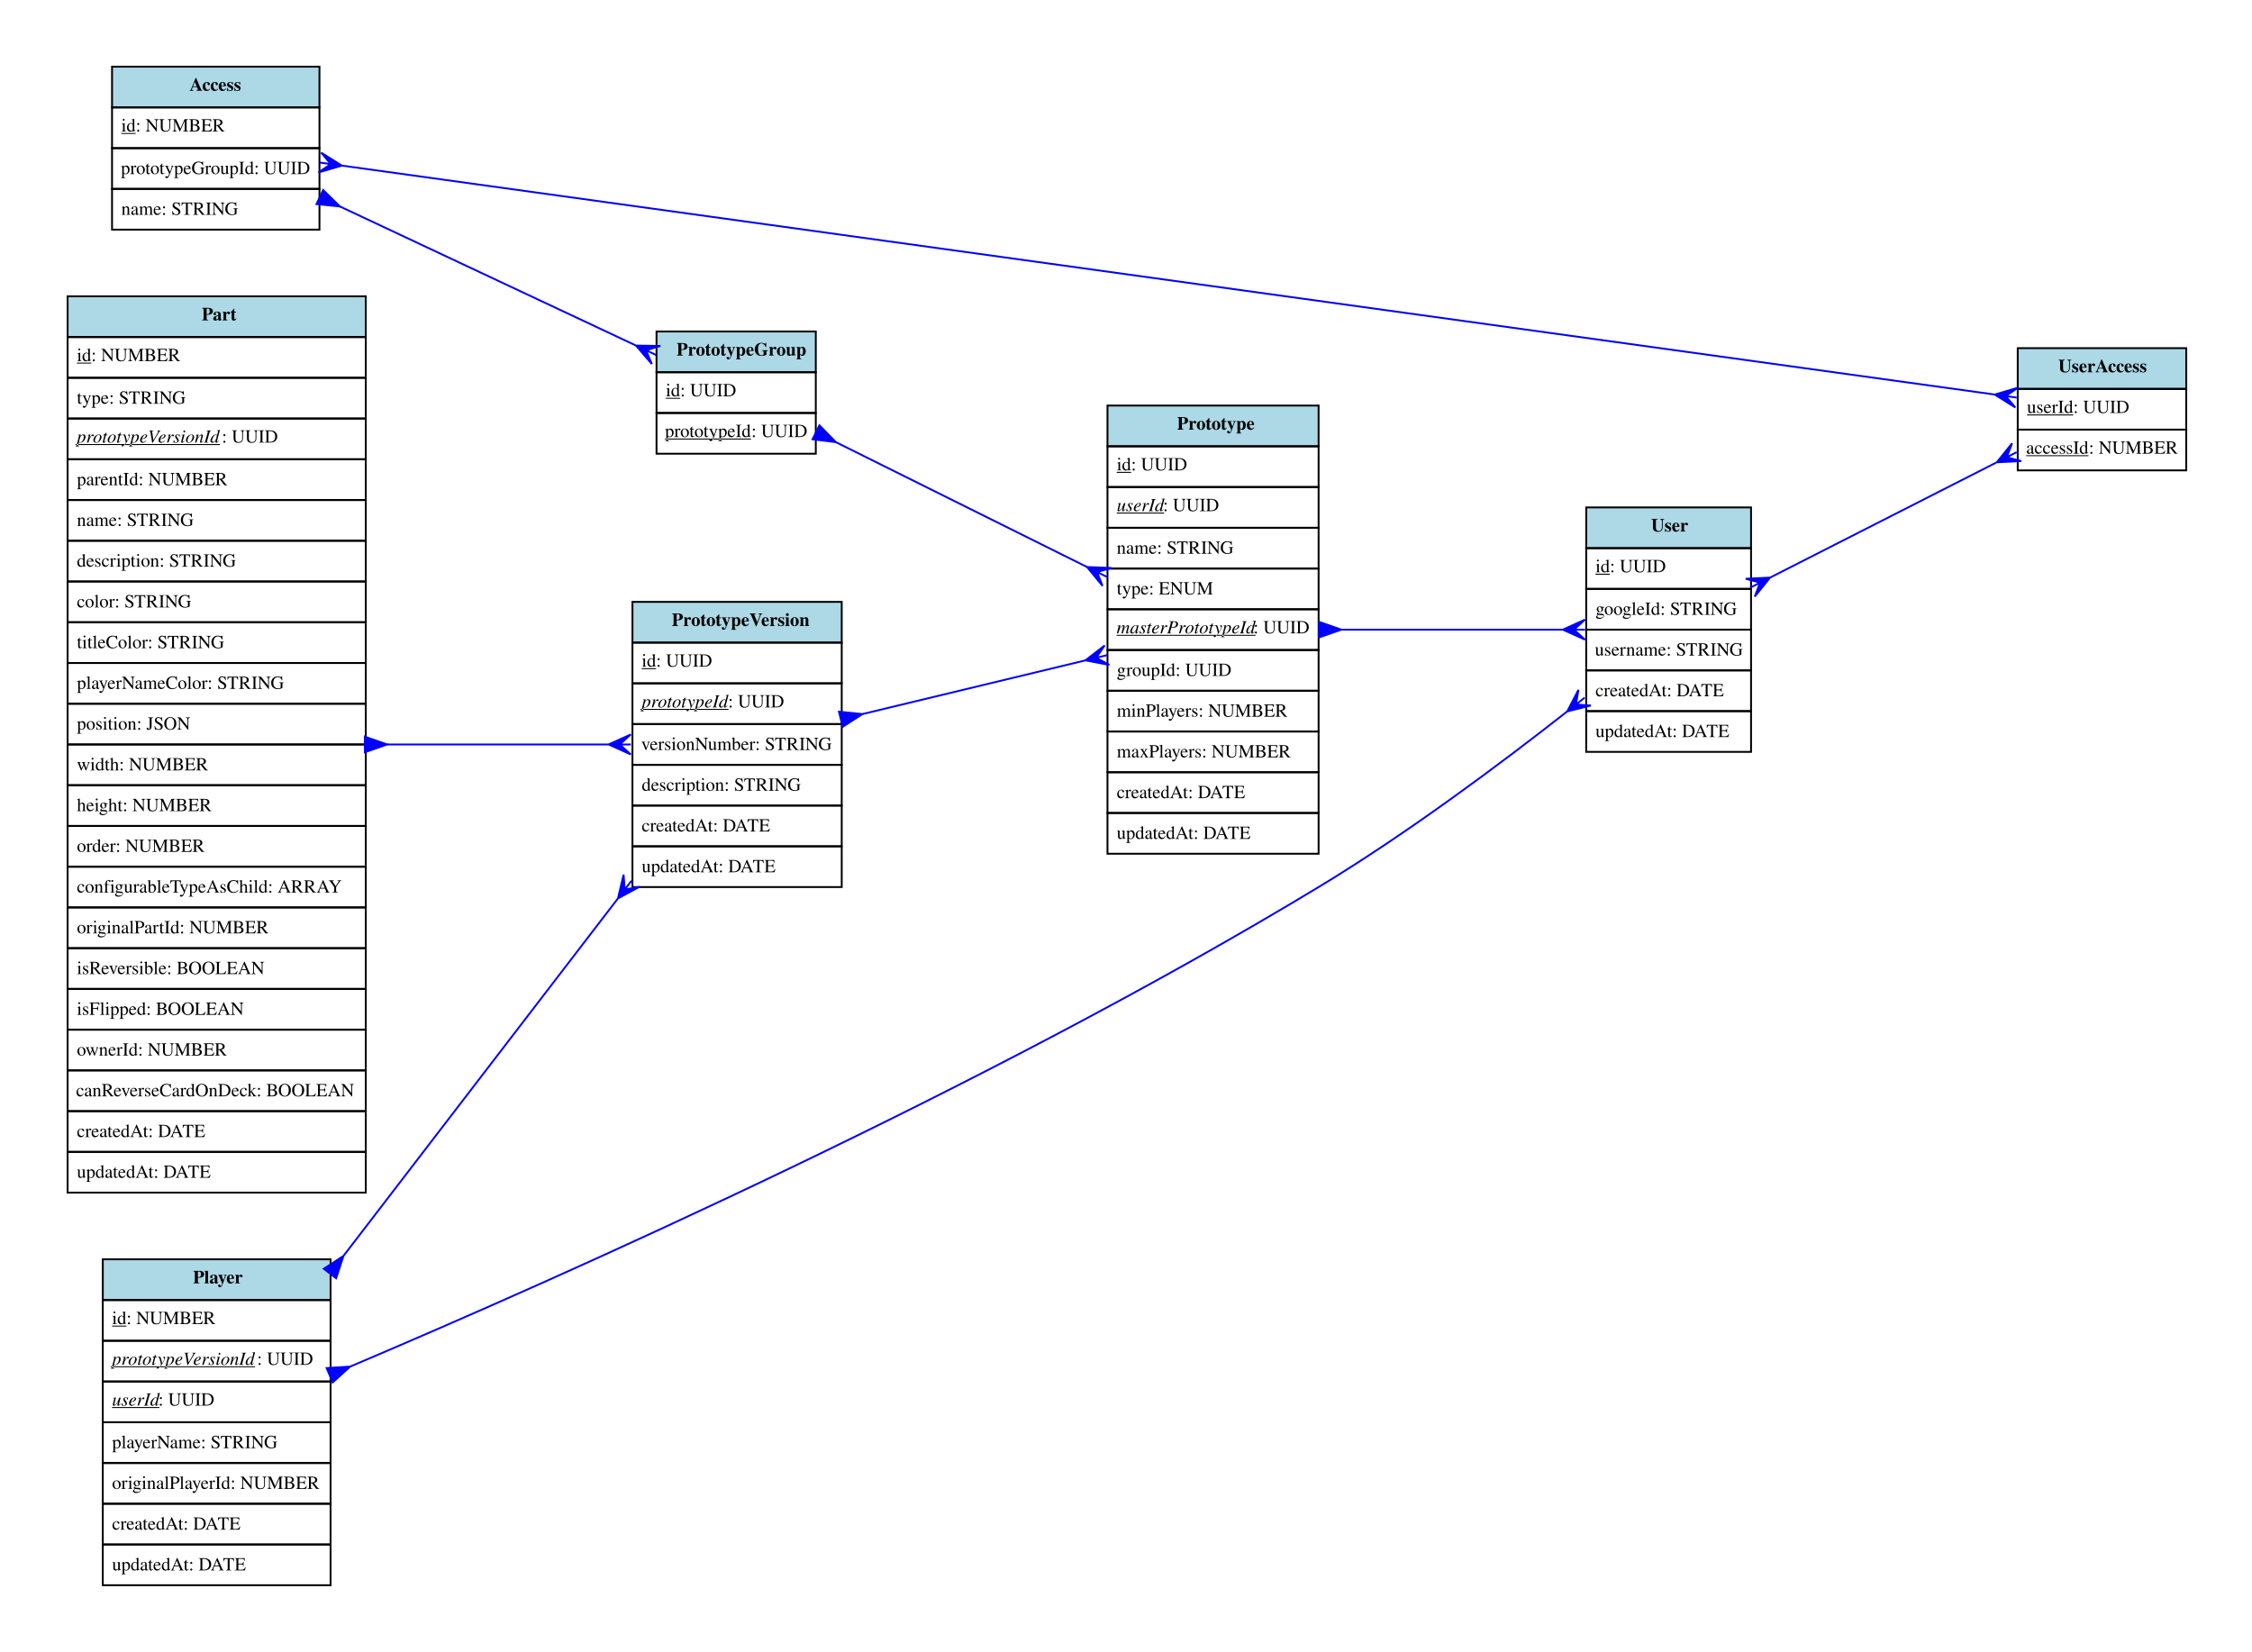
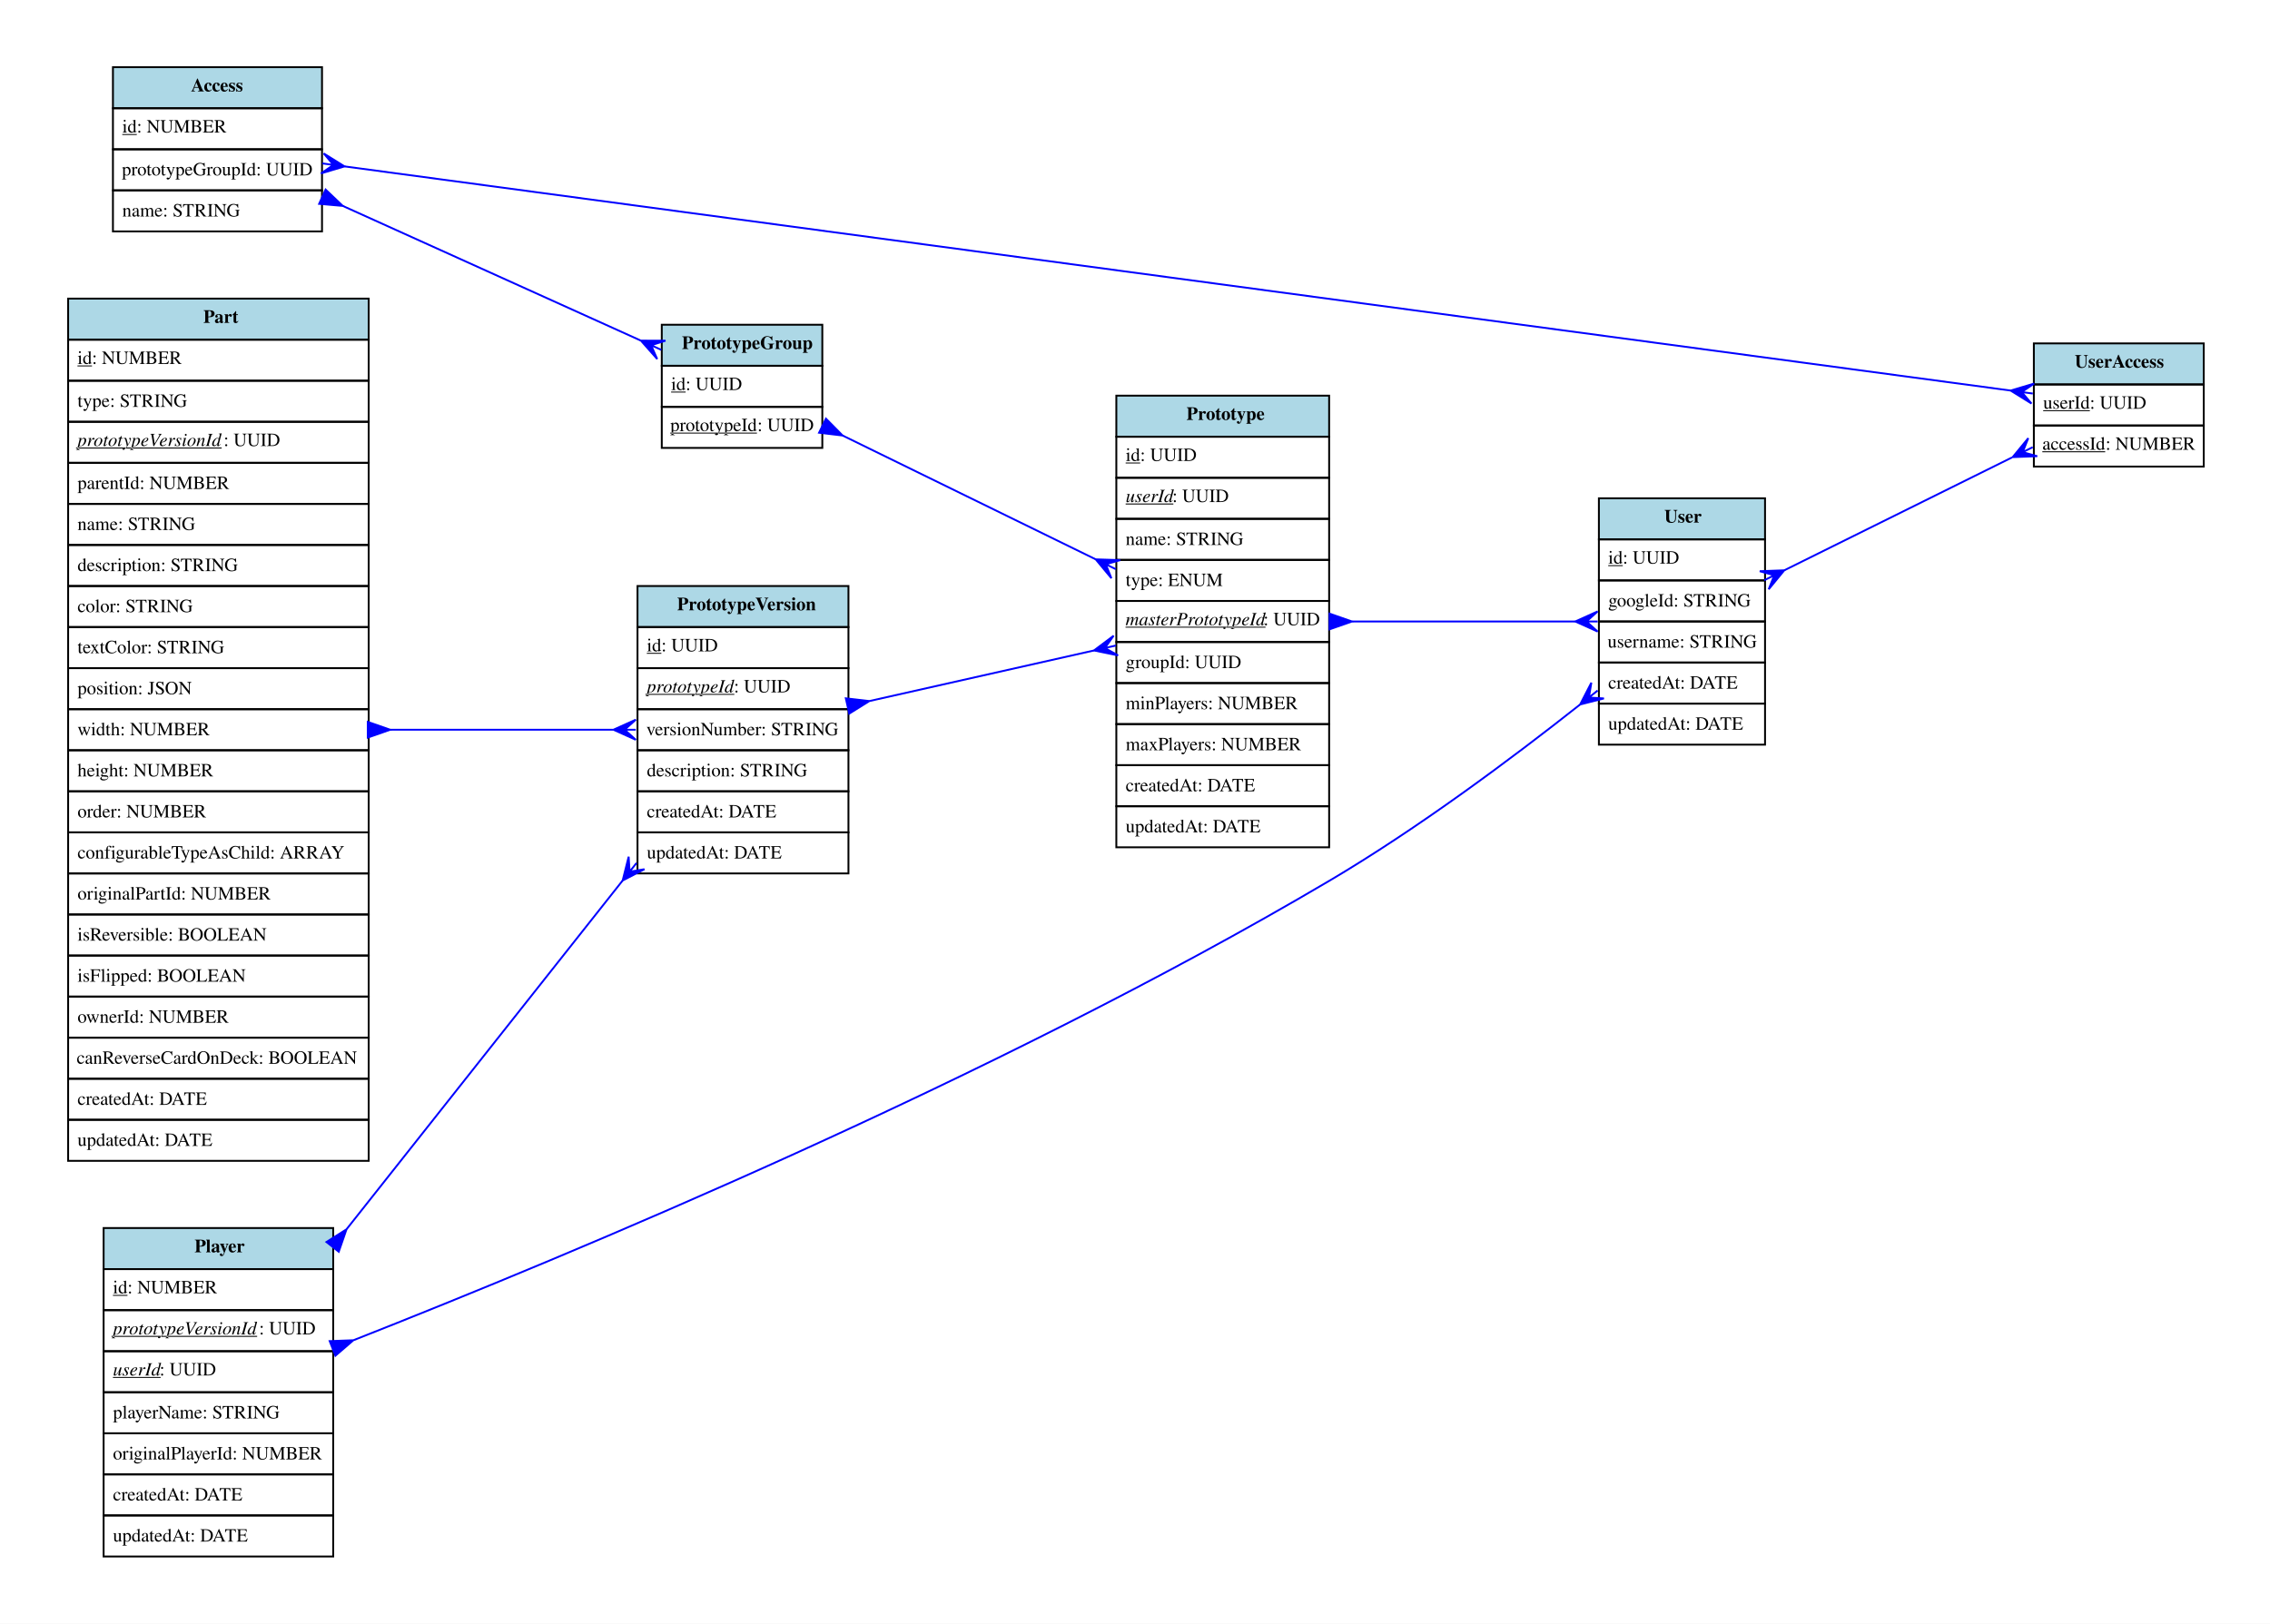
- <svg xmlns="http://www.w3.org/2000/svg" width="1216pt" height="892pt" viewBox="0.00 0.00 1216.00 892.00">
-   <g id="graph0" class="graph" transform="scale(1 1) rotate(0) translate(36 856)">
-     <polygon fill="#ffffff" stroke="transparent" points="-36,36 -36,-856 1180,-856 1180,36 -36,36" />
+ <svg xmlns="http://www.w3.org/2000/svg" width="1216pt" height="870pt" viewBox="0.00 0.00 1216.00 870.00">
+   <g id="graph0" class="graph" transform="scale(1 1) rotate(0) translate(36 834)">
+     <polygon fill="#ffffff" stroke="transparent" points="-36,36 -36,-834 1180,-834 1180,36 -36,36" />
    <g id="node1" class="node">
-       <polygon fill="#add8e6" stroke="transparent" points="820.5,-560 820.5,-582 909.5,-582 909.5,-560 820.5,-560" />
-       <polygon fill="none" stroke="#000000" points="820.5,-560 820.5,-582 909.5,-582 909.5,-560 820.5,-560" />
-       <text text-anchor="start" x="855.562" y="-569" font-family="Times,serif" font-weight="bold" font-size="10.00" fill="#000000">User</text>
-       <polygon fill="none" stroke="#000000" points="820.5,-538 820.5,-560 909.5,-560 909.5,-538 820.5,-538" />
-       <text text-anchor="start" x="825.5" y="-547" font-family="Times,serif" text-decoration="underline" font-size="10.00" fill="#000000">id</text>
-       <text text-anchor="start" x="833.279" y="-547" font-family="Times,serif" font-size="10.00" fill="#000000">: UUID</text>
-       <polygon fill="none" stroke="#000000" points="820.5,-516 820.5,-538 909.5,-538 909.5,-516 820.5,-516" />
-       <text text-anchor="start" x="825.5" y="-524" font-family="Times,serif" font-size="10.00" fill="#000000">googleId: STRING</text>
-       <polygon fill="none" stroke="#000000" points="820.5,-494 820.5,-516 909.5,-516 909.5,-494 820.5,-494" />
-       <text text-anchor="start" x="825.152" y="-502" font-family="Times,serif" font-size="10.00" fill="#000000">username: STRING</text>
-       <polygon fill="none" stroke="#000000" points="820.5,-472 820.5,-494 909.5,-494 909.5,-472 820.5,-472" />
-       <text text-anchor="start" x="825.5" y="-480" font-family="Times,serif" font-size="10.00" fill="#000000">createdAt: DATE</text>
-       <polygon fill="none" stroke="#000000" points="820.5,-450 820.5,-472 909.5,-472 909.5,-450 820.5,-450" />
-       <text text-anchor="start" x="825.5" y="-458" font-family="Times,serif" font-size="10.00" fill="#000000">updatedAt: DATE</text>
+       <polygon fill="#add8e6" stroke="transparent" points="820.5,-545 820.5,-567 909.5,-567 909.5,-545 820.5,-545" />
+       <polygon fill="none" stroke="#000000" points="820.5,-545 820.5,-567 909.5,-567 909.5,-545 820.5,-545" />
+       <text text-anchor="start" x="855.562" y="-554" font-family="Times,serif" font-weight="bold" font-size="10.00" fill="#000000">User</text>
+       <polygon fill="none" stroke="#000000" points="820.5,-523 820.5,-545 909.5,-545 909.5,-523 820.5,-523" />
+       <text text-anchor="start" x="825.5" y="-532" font-family="Times,serif" text-decoration="underline" font-size="10.00" fill="#000000">id</text>
+       <text text-anchor="start" x="833.279" y="-532" font-family="Times,serif" font-size="10.00" fill="#000000">: UUID</text>
+       <polygon fill="none" stroke="#000000" points="820.5,-501 820.5,-523 909.5,-523 909.5,-501 820.5,-501" />
+       <text text-anchor="start" x="825.5" y="-509" font-family="Times,serif" font-size="10.00" fill="#000000">googleId: STRING</text>
+       <polygon fill="none" stroke="#000000" points="820.5,-479 820.5,-501 909.5,-501 909.5,-479 820.5,-479" />
+       <text text-anchor="start" x="825.152" y="-487" font-family="Times,serif" font-size="10.00" fill="#000000">username: STRING</text>
+       <polygon fill="none" stroke="#000000" points="820.5,-457 820.5,-479 909.5,-479 909.5,-457 820.5,-457" />
+       <text text-anchor="start" x="825.5" y="-465" font-family="Times,serif" font-size="10.00" fill="#000000">createdAt: DATE</text>
+       <polygon fill="none" stroke="#000000" points="820.5,-435 820.5,-457 909.5,-457 909.5,-435 820.5,-435" />
+       <text text-anchor="start" x="825.5" y="-443" font-family="Times,serif" font-size="10.00" fill="#000000">updatedAt: DATE</text>
    </g>
    <g id="node8" class="node">
-       <polygon fill="#add8e6" stroke="transparent" points="1053.5,-646 1053.5,-668 1144.5,-668 1144.5,-646 1053.5,-646" />
-       <polygon fill="none" stroke="#000000" points="1053.5,-646 1053.5,-668 1144.5,-668 1144.5,-646 1053.5,-646" />
-       <text text-anchor="start" x="1075.405" y="-655" font-family="Times,serif" font-weight="bold" font-size="10.00" fill="#000000">UserAccess</text>
-       <polygon fill="none" stroke="#000000" points="1053.5,-624 1053.5,-646 1144.5,-646 1144.5,-624 1053.5,-624" />
-       <text text-anchor="start" x="1058.5" y="-633" font-family="Times,serif" text-decoration="underline" font-size="10.00" fill="#000000">userId</text>
-       <text text-anchor="start" x="1083.486" y="-633" font-family="Times,serif" font-size="10.00" fill="#000000">: UUID</text>
-       <polygon fill="none" stroke="#000000" points="1053.5,-602 1053.5,-624 1144.5,-624 1144.5,-602 1053.5,-602" />
-       <text text-anchor="start" x="1058.042" y="-611" font-family="Times,serif" text-decoration="underline" font-size="10.00" fill="#000000">accessId</text>
-       <text text-anchor="start" x="1091.905" y="-611" font-family="Times,serif" font-size="10.00" fill="#000000">: NUMBER</text>
+       <polygon fill="#add8e6" stroke="transparent" points="1053.5,-628 1053.5,-650 1144.5,-650 1144.5,-628 1053.5,-628" />
+       <polygon fill="none" stroke="#000000" points="1053.5,-628 1053.5,-650 1144.5,-650 1144.5,-628 1053.5,-628" />
+       <text text-anchor="start" x="1075.405" y="-637" font-family="Times,serif" font-weight="bold" font-size="10.00" fill="#000000">UserAccess</text>
+       <polygon fill="none" stroke="#000000" points="1053.5,-606 1053.5,-628 1144.5,-628 1144.5,-606 1053.5,-606" />
+       <text text-anchor="start" x="1058.5" y="-615" font-family="Times,serif" text-decoration="underline" font-size="10.00" fill="#000000">userId</text>
+       <text text-anchor="start" x="1083.486" y="-615" font-family="Times,serif" font-size="10.00" fill="#000000">: UUID</text>
+       <polygon fill="none" stroke="#000000" points="1053.5,-584 1053.5,-606 1144.5,-606 1144.5,-584 1053.5,-584" />
+       <text text-anchor="start" x="1058.042" y="-593" font-family="Times,serif" text-decoration="underline" font-size="10.00" fill="#000000">accessId</text>
+       <text text-anchor="start" x="1091.905" y="-593" font-family="Times,serif" font-size="10.00" fill="#000000">: NUMBER</text>
    </g>
    <g id="edge1" class="edge">
-       <path fill="none" stroke="#0000ff" d="M919.851,-544.148C956.615,-562.845 1004.749,-587.323 1041.79,-606.16" />
-       <polygon fill="#0000ff" stroke="#0000ff" points="919.761,-544.103 911.512,-533.85 914.413,-541.383 909.064,-538.663 909.064,-538.663 909.064,-538.663 914.413,-541.383 906.617,-543.476 919.761,-544.103 919.761,-544.103" />
-       <polygon fill="#0000ff" stroke="#0000ff" points="1042.208,-606.373 1050.456,-616.626 1047.556,-609.092 1052.904,-611.812 1052.904,-611.812 1052.904,-611.812 1047.556,-609.092 1055.352,-606.999 1042.208,-606.373 1042.208,-606.373" />
+       <path fill="none" stroke="#0000ff" d="M919.851,-528.439C956.615,-546.664 1004.749,-570.525 1041.79,-588.887" />
+       <polygon fill="#0000ff" stroke="#0000ff" points="919.816,-528.422 911.463,-518.254 914.44,-525.757 909.064,-523.092 909.064,-523.092 909.064,-523.092 914.44,-525.757 906.666,-527.93 919.816,-528.422 919.816,-528.422" />
+       <polygon fill="#0000ff" stroke="#0000ff" points="1042.153,-589.067 1050.506,-599.235 1047.528,-591.732 1052.904,-594.397 1052.904,-594.397 1052.904,-594.397 1047.528,-591.732 1055.303,-589.559 1042.153,-589.067 1042.153,-589.067" />
    </g>
    <g id="node2" class="node">
-       <polygon fill="#add8e6" stroke="transparent" points="562,-615 562,-637 676,-637 676,-615 562,-615" />
-       <polygon fill="none" stroke="#000000" points="562,-615 562,-637 676,-637 676,-615 562,-615" />
-       <text text-anchor="start" x="599.558" y="-624" font-family="Times,serif" font-weight="bold" font-size="10.00" fill="#000000">Prototype</text>
-       <polygon fill="none" stroke="#000000" points="562,-593 562,-615 676,-615 676,-593 562,-593" />
-       <text text-anchor="start" x="567" y="-602" font-family="Times,serif" text-decoration="underline" font-size="10.00" fill="#000000">id</text>
-       <text text-anchor="start" x="574.779" y="-602" font-family="Times,serif" font-size="10.00" fill="#000000">: UUID</text>
-       <polygon fill="none" stroke="#000000" points="562,-571 562,-593 676,-593 676,-571 562,-571" />
-       <text text-anchor="start" x="567" y="-580" font-family="Times,serif" font-style="italic" text-decoration="underline" font-size="10.00" fill="#000000">userId</text>
-       <text text-anchor="start" x="591.986" y="-580" font-family="Times,serif" font-size="10.00" fill="#000000">: UUID</text>
-       <polygon fill="none" stroke="#000000" points="562,-549 562,-571 676,-571 676,-549 562,-549" />
-       <text text-anchor="start" x="567" y="-557" font-family="Times,serif" font-size="10.00" fill="#000000">name: STRING</text>
-       <polygon fill="none" stroke="#000000" points="562,-527 562,-549 676,-549 676,-527 562,-527" />
-       <text text-anchor="start" x="567" y="-535" font-family="Times,serif" font-size="10.00" fill="#000000">type: ENUM</text>
-       <polygon fill="none" stroke="#000000" points="562,-505 562,-527 676,-527 676,-505 562,-505" />
-       <text text-anchor="start" x="566.933" y="-514" font-family="Times,serif" font-style="italic" text-decoration="underline" font-size="10.00" fill="#000000">masterPrototypeId</text>
-       <text text-anchor="start" x="640.802" y="-514" font-family="Times,serif" font-size="10.00" fill="#000000">: UUID</text>
-       <polygon fill="none" stroke="#000000" points="562,-483 562,-505 676,-505 676,-483 562,-483" />
-       <text text-anchor="start" x="567" y="-491" font-family="Times,serif" font-size="10.00" fill="#000000">groupId: UUID</text>
-       <polygon fill="none" stroke="#000000" points="562,-461 562,-483 676,-483 676,-461 562,-461" />
-       <text text-anchor="start" x="567" y="-469" font-family="Times,serif" font-size="10.00" fill="#000000">minPlayers: NUMBER</text>
-       <polygon fill="none" stroke="#000000" points="562,-439 562,-461 676,-461 676,-439 562,-439" />
-       <text text-anchor="start" x="567" y="-447" font-family="Times,serif" font-size="10.00" fill="#000000">maxPlayers: NUMBER</text>
-       <polygon fill="none" stroke="#000000" points="562,-417 562,-439 676,-439 676,-417 562,-417" />
-       <text text-anchor="start" x="567" y="-425" font-family="Times,serif" font-size="10.00" fill="#000000">createdAt: DATE</text>
-       <polygon fill="none" stroke="#000000" points="562,-395 562,-417 676,-417 676,-395 562,-395" />
-       <text text-anchor="start" x="567" y="-403" font-family="Times,serif" font-size="10.00" fill="#000000">updatedAt: DATE</text>
+       <polygon fill="#add8e6" stroke="transparent" points="562,-600 562,-622 676,-622 676,-600 562,-600" />
+       <polygon fill="none" stroke="#000000" points="562,-600 562,-622 676,-622 676,-600 562,-600" />
+       <text text-anchor="start" x="599.558" y="-609" font-family="Times,serif" font-weight="bold" font-size="10.00" fill="#000000">Prototype</text>
+       <polygon fill="none" stroke="#000000" points="562,-578 562,-600 676,-600 676,-578 562,-578" />
+       <text text-anchor="start" x="567" y="-587" font-family="Times,serif" text-decoration="underline" font-size="10.00" fill="#000000">id</text>
+       <text text-anchor="start" x="574.779" y="-587" font-family="Times,serif" font-size="10.00" fill="#000000">: UUID</text>
+       <polygon fill="none" stroke="#000000" points="562,-556 562,-578 676,-578 676,-556 562,-556" />
+       <text text-anchor="start" x="567" y="-565" font-family="Times,serif" font-style="italic" text-decoration="underline" font-size="10.00" fill="#000000">userId</text>
+       <text text-anchor="start" x="591.986" y="-565" font-family="Times,serif" font-size="10.00" fill="#000000">: UUID</text>
+       <polygon fill="none" stroke="#000000" points="562,-534 562,-556 676,-556 676,-534 562,-534" />
+       <text text-anchor="start" x="567" y="-542" font-family="Times,serif" font-size="10.00" fill="#000000">name: STRING</text>
+       <polygon fill="none" stroke="#000000" points="562,-512 562,-534 676,-534 676,-512 562,-512" />
+       <text text-anchor="start" x="567" y="-520" font-family="Times,serif" font-size="10.00" fill="#000000">type: ENUM</text>
+       <polygon fill="none" stroke="#000000" points="562,-490 562,-512 676,-512 676,-490 562,-490" />
+       <text text-anchor="start" x="566.933" y="-499" font-family="Times,serif" font-style="italic" text-decoration="underline" font-size="10.00" fill="#000000">masterPrototypeId</text>
+       <text text-anchor="start" x="640.802" y="-499" font-family="Times,serif" font-size="10.00" fill="#000000">: UUID</text>
+       <polygon fill="none" stroke="#000000" points="562,-468 562,-490 676,-490 676,-468 562,-468" />
+       <text text-anchor="start" x="567" y="-476" font-family="Times,serif" font-size="10.00" fill="#000000">groupId: UUID</text>
+       <polygon fill="none" stroke="#000000" points="562,-446 562,-468 676,-468 676,-446 562,-446" />
+       <text text-anchor="start" x="567" y="-454" font-family="Times,serif" font-size="10.00" fill="#000000">minPlayers: NUMBER</text>
+       <polygon fill="none" stroke="#000000" points="562,-424 562,-446 676,-446 676,-424 562,-424" />
+       <text text-anchor="start" x="567" y="-432" font-family="Times,serif" font-size="10.00" fill="#000000">maxPlayers: NUMBER</text>
+       <polygon fill="none" stroke="#000000" points="562,-402 562,-424 676,-424 676,-402 562,-402" />
+       <text text-anchor="start" x="567" y="-410" font-family="Times,serif" font-size="10.00" fill="#000000">createdAt: DATE</text>
+       <polygon fill="none" stroke="#000000" points="562,-380 562,-402 676,-402 676,-380 562,-380" />
+       <text text-anchor="start" x="567" y="-388" font-family="Times,serif" font-size="10.00" fill="#000000">updatedAt: DATE</text>
    </g>
    <g id="edge3" class="edge">
-       <path fill="none" stroke="#0000ff" d="M688.405,-516C726.12,-516 772.177,-516 807.729,-516" />
-       <polygon fill="#0000ff" stroke="#0000ff" points="676.249,-511.8 688.249,-516 676.249,-520.2 676.249,-511.8" />
-       <polygon fill="#0000ff" stroke="#0000ff" points="807.834,-516 819.834,-521.4 813.834,-516 819.834,-516 819.834,-516 819.834,-516 813.834,-516 819.834,-510.6 807.834,-516 807.834,-516" />
+       <path fill="none" stroke="#0000ff" d="M688.405,-501C726.12,-501 772.177,-501 807.729,-501" />
+       <polygon fill="#0000ff" stroke="#0000ff" points="676.249,-496.8 688.249,-501 676.249,-505.2 676.249,-496.8" />
+       <polygon fill="#0000ff" stroke="#0000ff" points="807.834,-501 819.834,-506.4 813.834,-501 819.834,-501 819.834,-501 819.834,-501 813.834,-501 819.834,-495.6 807.834,-501 807.834,-501" />
    </g>
    <g id="node3" class="node">
-       <polygon fill="#add8e6" stroke="transparent" points="318.5,-655 318.5,-677 404.5,-677 404.5,-655 318.5,-655" />
-       <polygon fill="none" stroke="#000000" points="318.5,-655 318.5,-677 404.5,-677 404.5,-655 318.5,-655" />
-       <text text-anchor="start" x="329.284" y="-664" font-family="Times,serif" font-weight="bold" font-size="10.00" fill="#000000">PrototypeGroup</text>
-       <polygon fill="none" stroke="#000000" points="318.5,-633 318.5,-655 404.5,-655 404.5,-633 318.5,-633" />
-       <text text-anchor="start" x="323.5" y="-642" font-family="Times,serif" text-decoration="underline" font-size="10.00" fill="#000000">id</text>
-       <text text-anchor="start" x="331.279" y="-642" font-family="Times,serif" font-size="10.00" fill="#000000">: UUID</text>
-       <polygon fill="none" stroke="#000000" points="318.5,-611 318.5,-633 404.5,-633 404.5,-611 318.5,-611" />
-       <text text-anchor="start" x="323.04" y="-620" font-family="Times,serif" text-decoration="underline" font-size="10.00" fill="#000000">prototypeId</text>
-       <text text-anchor="start" x="369.695" y="-620" font-family="Times,serif" font-size="10.00" fill="#000000">: UUID</text>
+       <polygon fill="#add8e6" stroke="transparent" points="318.5,-638 318.5,-660 404.5,-660 404.5,-638 318.5,-638" />
+       <polygon fill="none" stroke="#000000" points="318.5,-638 318.5,-660 404.5,-660 404.5,-638 318.5,-638" />
+       <text text-anchor="start" x="329.284" y="-647" font-family="Times,serif" font-weight="bold" font-size="10.00" fill="#000000">PrototypeGroup</text>
+       <polygon fill="none" stroke="#000000" points="318.5,-616 318.5,-638 404.5,-638 404.5,-616 318.5,-616" />
+       <text text-anchor="start" x="323.5" y="-625" font-family="Times,serif" text-decoration="underline" font-size="10.00" fill="#000000">id</text>
+       <text text-anchor="start" x="331.279" y="-625" font-family="Times,serif" font-size="10.00" fill="#000000">: UUID</text>
+       <polygon fill="none" stroke="#000000" points="318.5,-594 318.5,-616 404.5,-616 404.5,-594 318.5,-594" />
+       <text text-anchor="start" x="323.04" y="-603" font-family="Times,serif" text-decoration="underline" font-size="10.00" fill="#000000">prototypeId</text>
+       <text text-anchor="start" x="369.695" y="-603" font-family="Times,serif" font-size="10.00" fill="#000000">: UUID</text>
    </g>
    <g id="edge4" class="edge">
-       <path fill="none" stroke="#0000ff" d="M415.382,-617.216C454.796,-597.624 508.556,-570.9 550.939,-549.832" />
-       <polygon fill="#0000ff" stroke="#0000ff" points="402.73,-618.815 415.345,-617.234 406.469,-626.337 402.73,-618.815" />
-       <polygon fill="#0000ff" stroke="#0000ff" points="550.986,-549.809 564.135,-549.303 556.358,-547.138 561.731,-544.468 561.731,-544.468 561.731,-544.468 556.358,-547.138 559.327,-539.632 550.986,-549.809 550.986,-549.809" />
+       <path fill="none" stroke="#0000ff" d="M415.382,-600.635C454.796,-581.348 508.556,-555.043 550.939,-534.304" />
+       <polygon fill="#0000ff" stroke="#0000ff" points="402.754,-602.138 415.378,-600.636 406.446,-609.683 402.754,-602.138" />
+       <polygon fill="#0000ff" stroke="#0000ff" points="550.952,-534.297 564.105,-533.873 556.342,-531.66 561.731,-529.023 561.731,-529.023 561.731,-529.023 556.342,-531.66 559.358,-524.172 550.952,-534.297 550.952,-534.297" />
    </g>
    <g id="node4" class="node">
-       <polygon fill="#add8e6" stroke="transparent" points="24.5,-798 24.5,-820 136.5,-820 136.5,-798 24.5,-798" />
-       <polygon fill="none" stroke="#000000" points="24.5,-798 24.5,-820 136.5,-820 136.5,-798 24.5,-798" />
-       <text text-anchor="start" x="66.343" y="-807" font-family="Times,serif" font-weight="bold" font-size="10.00" fill="#000000">Access</text>
+       <polygon fill="#add8e6" stroke="transparent" points="24.5,-776 24.5,-798 136.5,-798 136.5,-776 24.5,-776" />
      <polygon fill="none" stroke="#000000" points="24.5,-776 24.5,-798 136.5,-798 136.5,-776 24.5,-776" />
-       <text text-anchor="start" x="29.5" y="-785" font-family="Times,serif" text-decoration="underline" font-size="10.00" fill="#000000">id</text>
-       <text text-anchor="start" x="37.279" y="-785" font-family="Times,serif" font-size="10.00" fill="#000000">: NUMBER</text>
+       <text text-anchor="start" x="66.343" y="-785" font-family="Times,serif" font-weight="bold" font-size="10.00" fill="#000000">Access</text>
      <polygon fill="none" stroke="#000000" points="24.5,-754 24.5,-776 136.5,-776 136.5,-754 24.5,-754" />
-       <text text-anchor="start" x="29.266" y="-762" font-family="Times,serif" font-size="10.00" fill="#000000">prototypeGroupId: UUID</text>
+       <text text-anchor="start" x="29.5" y="-763" font-family="Times,serif" text-decoration="underline" font-size="10.00" fill="#000000">id</text>
+       <text text-anchor="start" x="37.279" y="-763" font-family="Times,serif" font-size="10.00" fill="#000000">: NUMBER</text>
      <polygon fill="none" stroke="#000000" points="24.5,-732 24.5,-754 136.5,-754 136.5,-732 24.5,-732" />
-       <text text-anchor="start" x="29.5" y="-740" font-family="Times,serif" font-size="10.00" fill="#000000">name: STRING</text>
+       <text text-anchor="start" x="29.266" y="-740" font-family="Times,serif" font-size="10.00" fill="#000000">prototypeGroupId: UUID</text>
+       <polygon fill="none" stroke="#000000" points="24.5,-710 24.5,-732 136.5,-732 136.5,-710 24.5,-710" />
+       <text text-anchor="start" x="29.5" y="-718" font-family="Times,serif" font-size="10.00" fill="#000000">name: STRING</text>
    </g>
    <g id="edge5" class="edge">
-       <path fill="none" stroke="#0000ff" d="M147.672,-744.446C196.455,-721.53 261.625,-690.916 307.146,-669.533" />
-       <polygon fill="#0000ff" stroke="#0000ff" points="134.903,-745.804 147.55,-744.503 138.475,-753.407 134.903,-745.804" />
-       <polygon fill="#0000ff" stroke="#0000ff" points="307.413,-669.408 320.57,-669.193 312.844,-666.856 318.274,-664.305 318.274,-664.305 318.274,-664.305 312.844,-666.856 315.978,-659.418 307.413,-669.408 307.413,-669.408" />
+       <path fill="none" stroke="#0000ff" d="M147.672,-723.641C196.455,-701.593 261.625,-672.139 307.146,-651.566" />
+       <polygon fill="#0000ff" stroke="#0000ff" points="134.959,-724.778 147.624,-723.663 138.419,-732.432 134.959,-724.778" />
+       <polygon fill="#0000ff" stroke="#0000ff" points="307.339,-651.478 320.498,-651.457 312.807,-649.007 318.274,-646.536 318.274,-646.536 318.274,-646.536 312.807,-649.007 316.05,-641.615 307.339,-651.478 307.339,-651.478" />
    </g>
    <g id="edge2" class="edge">
-       <path fill="none" stroke="#0000ff" d="M148.628,-766.564C337.5,-740.404 865.392,-667.287 1040.923,-642.975" />
-       <polygon fill="#0000ff" stroke="#0000ff" points="148.569,-766.572 135.941,-762.869 142.625,-767.395 136.682,-768.218 136.682,-768.218 136.682,-768.218 142.625,-767.395 137.423,-773.567 148.569,-766.572 148.569,-766.572" />
-       <polygon fill="#0000ff" stroke="#0000ff" points="1041.056,-642.957 1053.684,-646.659 1046.999,-642.133 1052.943,-641.31 1052.943,-641.31 1052.943,-641.31 1046.999,-642.133 1052.202,-635.961 1041.056,-642.957 1041.056,-642.957" />
+       <path fill="none" stroke="#0000ff" d="M148.628,-744.832C337.5,-719.413 865.392,-648.371 1040.923,-624.749" />
+       <polygon fill="#0000ff" stroke="#0000ff" points="148.575,-744.839 135.962,-741.087 142.629,-745.639 136.682,-746.439 136.682,-746.439 136.682,-746.439 142.629,-745.639 137.402,-751.791 148.575,-744.839 148.575,-744.839" />
+       <polygon fill="#0000ff" stroke="#0000ff" points="1041.05,-624.732 1053.663,-628.483 1046.996,-623.931 1052.943,-623.131 1052.943,-623.131 1052.943,-623.131 1046.996,-623.931 1052.222,-617.779 1041.05,-624.732 1041.05,-624.732" />
    </g>
    <g id="node5" class="node">
-       <polygon fill="#add8e6" stroke="transparent" points="305.5,-509 305.5,-531 418.5,-531 418.5,-509 305.5,-509" />
-       <polygon fill="none" stroke="#000000" points="305.5,-509 305.5,-531 418.5,-531 418.5,-509 305.5,-509" />
-       <text text-anchor="start" x="326.73" y="-518" font-family="Times,serif" font-weight="bold" font-size="10.00" fill="#000000">PrototypeVersion</text>
-       <polygon fill="none" stroke="#000000" points="305.5,-487 305.5,-509 418.5,-509 418.5,-487 305.5,-487" />
-       <text text-anchor="start" x="310.5" y="-496" font-family="Times,serif" text-decoration="underline" font-size="10.00" fill="#000000">id</text>
-       <text text-anchor="start" x="318.279" y="-496" font-family="Times,serif" font-size="10.00" fill="#000000">: UUID</text>
-       <polygon fill="none" stroke="#000000" points="305.5,-465 305.5,-487 418.5,-487 418.5,-465 305.5,-465" />
-       <text text-anchor="start" x="310.5" y="-474" font-family="Times,serif" font-style="italic" text-decoration="underline" font-size="10.00" fill="#000000">prototypeId</text>
-       <text text-anchor="start" x="357.155" y="-474" font-family="Times,serif" font-size="10.00" fill="#000000">: UUID</text>
-       <polygon fill="none" stroke="#000000" points="305.5,-443 305.5,-465 418.5,-465 418.5,-443 305.5,-443" />
-       <text text-anchor="start" x="310.207" y="-451" font-family="Times,serif" font-size="10.00" fill="#000000">versionNumber: STRING</text>
-       <polygon fill="none" stroke="#000000" points="305.5,-421 305.5,-443 418.5,-443 418.5,-421 305.5,-421" />
-       <text text-anchor="start" x="310.5" y="-429" font-family="Times,serif" font-size="10.00" fill="#000000">description: STRING</text>
-       <polygon fill="none" stroke="#000000" points="305.5,-399 305.5,-421 418.5,-421 418.5,-399 305.5,-399" />
-       <text text-anchor="start" x="310.5" y="-407" font-family="Times,serif" font-size="10.00" fill="#000000">createdAt: DATE</text>
-       <polygon fill="none" stroke="#000000" points="305.5,-377 305.5,-399 418.5,-399 418.5,-377 305.5,-377" />
-       <text text-anchor="start" x="310.5" y="-385" font-family="Times,serif" font-size="10.00" fill="#000000">updatedAt: DATE</text>
+       <polygon fill="#add8e6" stroke="transparent" points="305.5,-498 305.5,-520 418.5,-520 418.5,-498 305.5,-498" />
+       <polygon fill="none" stroke="#000000" points="305.5,-498 305.5,-520 418.5,-520 418.5,-498 305.5,-498" />
+       <text text-anchor="start" x="326.73" y="-507" font-family="Times,serif" font-weight="bold" font-size="10.00" fill="#000000">PrototypeVersion</text>
+       <polygon fill="none" stroke="#000000" points="305.5,-476 305.5,-498 418.5,-498 418.5,-476 305.5,-476" />
+       <text text-anchor="start" x="310.5" y="-485" font-family="Times,serif" text-decoration="underline" font-size="10.00" fill="#000000">id</text>
+       <text text-anchor="start" x="318.279" y="-485" font-family="Times,serif" font-size="10.00" fill="#000000">: UUID</text>
+       <polygon fill="none" stroke="#000000" points="305.5,-454 305.5,-476 418.5,-476 418.5,-454 305.5,-454" />
+       <text text-anchor="start" x="310.5" y="-463" font-family="Times,serif" font-style="italic" text-decoration="underline" font-size="10.00" fill="#000000">prototypeId</text>
+       <text text-anchor="start" x="357.155" y="-463" font-family="Times,serif" font-size="10.00" fill="#000000">: UUID</text>
+       <polygon fill="none" stroke="#000000" points="305.5,-432 305.5,-454 418.5,-454 418.5,-432 305.5,-432" />
+       <text text-anchor="start" x="310.207" y="-440" font-family="Times,serif" font-size="10.00" fill="#000000">versionNumber: STRING</text>
+       <polygon fill="none" stroke="#000000" points="305.5,-410 305.5,-432 418.5,-432 418.5,-410 305.5,-410" />
+       <text text-anchor="start" x="310.5" y="-418" font-family="Times,serif" font-size="10.00" fill="#000000">description: STRING</text>
+       <polygon fill="none" stroke="#000000" points="305.5,-388 305.5,-410 418.5,-410 418.5,-388 305.5,-388" />
+       <text text-anchor="start" x="310.5" y="-396" font-family="Times,serif" font-size="10.00" fill="#000000">createdAt: DATE</text>
+       <polygon fill="none" stroke="#000000" points="305.5,-366 305.5,-388 418.5,-388 418.5,-366 305.5,-366" />
+       <text text-anchor="start" x="310.5" y="-374" font-family="Times,serif" font-size="10.00" fill="#000000">updatedAt: DATE</text>
    </g>
    <g id="edge6" class="edge">
-       <path fill="none" stroke="#0000ff" d="M429.857,-470.459C466.974,-479.396 512.749,-490.417 549.97,-499.379" />
-       <polygon fill="#0000ff" stroke="#0000ff" points="418.993,-463.523 429.676,-470.415 417.026,-471.69 418.993,-463.523" />
-       <polygon fill="#0000ff" stroke="#0000ff" points="550.066,-499.402 560.468,-507.461 555.899,-500.807 561.732,-502.211 561.732,-502.211 561.732,-502.211 555.899,-500.807 562.997,-496.961 550.066,-499.402 550.066,-499.402" />
+       <path fill="none" stroke="#0000ff" d="M429.857,-458.397C466.974,-466.757 512.749,-477.068 549.97,-485.452" />
+       <polygon fill="#0000ff" stroke="#0000ff" points="418.932,-451.631 429.716,-458.365 417.087,-459.826 418.932,-451.631" />
+       <polygon fill="#0000ff" stroke="#0000ff" points="550.026,-485.464 560.546,-493.369 555.879,-486.782 561.732,-488.101 561.732,-488.101 561.732,-488.101 555.879,-486.782 562.919,-482.833 550.026,-485.464 550.026,-485.464" />
    </g>
    <g id="node6" class="node">
-       <polygon fill="#add8e6" stroke="transparent" points=".5,-674 .5,-696 161.5,-696 161.5,-674 .5,-674" />
-       <polygon fill="none" stroke="#000000" points=".5,-674 .5,-696 161.5,-696 161.5,-674 .5,-674" />
-       <text text-anchor="start" x="72.947" y="-683" font-family="Times,serif" font-weight="bold" font-size="10.00" fill="#000000">Part</text>
+       <polygon fill="#add8e6" stroke="transparent" points=".5,-652 .5,-674 161.5,-674 161.5,-652 .5,-652" />
      <polygon fill="none" stroke="#000000" points=".5,-652 .5,-674 161.5,-674 161.5,-652 .5,-652" />
-       <text text-anchor="start" x="5.5" y="-661" font-family="Times,serif" text-decoration="underline" font-size="10.00" fill="#000000">id</text>
-       <text text-anchor="start" x="13.279" y="-661" font-family="Times,serif" font-size="10.00" fill="#000000">: NUMBER</text>
+       <text text-anchor="start" x="72.947" y="-661" font-family="Times,serif" font-weight="bold" font-size="10.00" fill="#000000">Part</text>
      <polygon fill="none" stroke="#000000" points=".5,-630 .5,-652 161.5,-652 161.5,-630 .5,-630" />
-       <text text-anchor="start" x="5.5" y="-638" font-family="Times,serif" font-size="10.00" fill="#000000">type: STRING</text>
+       <text text-anchor="start" x="5.5" y="-639" font-family="Times,serif" text-decoration="underline" font-size="10.00" fill="#000000">id</text>
+       <text text-anchor="start" x="13.279" y="-639" font-family="Times,serif" font-size="10.00" fill="#000000">: NUMBER</text>
      <polygon fill="none" stroke="#000000" points=".5,-608 .5,-630 161.5,-630 161.5,-608 .5,-608" />
-       <text text-anchor="start" x="5.5" y="-617" font-family="Times,serif" font-style="italic" text-decoration="underline" font-size="10.00" fill="#000000">prototypeVersionId</text>
-       <text text-anchor="start" x="83.81" y="-617" font-family="Times,serif" font-size="10.00" fill="#000000">: UUID</text>
+       <text text-anchor="start" x="5.5" y="-616" font-family="Times,serif" font-size="10.00" fill="#000000">type: STRING</text>
      <polygon fill="none" stroke="#000000" points=".5,-586 .5,-608 161.5,-608 161.5,-586 .5,-586" />
-       <text text-anchor="start" x="5.5" y="-594" font-family="Times,serif" font-size="10.00" fill="#000000">parentId: NUMBER</text>
+       <text text-anchor="start" x="5.5" y="-595" font-family="Times,serif" font-style="italic" text-decoration="underline" font-size="10.00" fill="#000000">prototypeVersionId</text>
+       <text text-anchor="start" x="83.81" y="-595" font-family="Times,serif" font-size="10.00" fill="#000000">: UUID</text>
      <polygon fill="none" stroke="#000000" points=".5,-564 .5,-586 161.5,-586 161.5,-564 .5,-564" />
-       <text text-anchor="start" x="5.5" y="-572" font-family="Times,serif" font-size="10.00" fill="#000000">name: STRING</text>
+       <text text-anchor="start" x="5.5" y="-572" font-family="Times,serif" font-size="10.00" fill="#000000">parentId: NUMBER</text>
      <polygon fill="none" stroke="#000000" points=".5,-542 .5,-564 161.5,-564 161.5,-542 .5,-542" />
-       <text text-anchor="start" x="5.5" y="-550" font-family="Times,serif" font-size="10.00" fill="#000000">description: STRING</text>
+       <text text-anchor="start" x="5.5" y="-550" font-family="Times,serif" font-size="10.00" fill="#000000">name: STRING</text>
      <polygon fill="none" stroke="#000000" points=".5,-520 .5,-542 161.5,-542 161.5,-520 .5,-520" />
-       <text text-anchor="start" x="5.5" y="-528" font-family="Times,serif" font-size="10.00" fill="#000000">color: STRING</text>
+       <text text-anchor="start" x="5.5" y="-528" font-family="Times,serif" font-size="10.00" fill="#000000">description: STRING</text>
      <polygon fill="none" stroke="#000000" points=".5,-498 .5,-520 161.5,-520 161.5,-498 .5,-498" />
-       <text text-anchor="start" x="5.5" y="-506" font-family="Times,serif" font-size="10.00" fill="#000000">titleColor: STRING</text>
+       <text text-anchor="start" x="5.5" y="-506" font-family="Times,serif" font-size="10.00" fill="#000000">color: STRING</text>
      <polygon fill="none" stroke="#000000" points=".5,-476 .5,-498 161.5,-498 161.5,-476 .5,-476" />
-       <text text-anchor="start" x="5.5" y="-484" font-family="Times,serif" font-size="10.00" fill="#000000">playerNameColor: STRING</text>
+       <text text-anchor="start" x="5.5" y="-484" font-family="Times,serif" font-size="10.00" fill="#000000">textColor: STRING</text>
      <polygon fill="none" stroke="#000000" points=".5,-454 .5,-476 161.5,-476 161.5,-454 .5,-454" />
      <text text-anchor="start" x="5.5" y="-462" font-family="Times,serif" font-size="10.00" fill="#000000">position: JSON</text>
      <polygon fill="none" stroke="#000000" points=".5,-432 .5,-454 161.5,-454 161.5,-432 .5,-432" />
      <text text-anchor="start" x="5.5" y="-440" font-family="Times,serif" font-size="10.00" fill="#000000">width: NUMBER</text>
      <polygon fill="none" stroke="#000000" points=".5,-410 .5,-432 161.5,-432 161.5,-410 .5,-410" />
      <text text-anchor="start" x="5.5" y="-418" font-family="Times,serif" font-size="10.00" fill="#000000">height: NUMBER</text>
      <polygon fill="none" stroke="#000000" points=".5,-388 .5,-410 161.5,-410 161.5,-388 .5,-388" />
      <text text-anchor="start" x="5.5" y="-396" font-family="Times,serif" font-size="10.00" fill="#000000">order: NUMBER</text>
      <polygon fill="none" stroke="#000000" points=".5,-366 .5,-388 161.5,-388 161.5,-366 .5,-366" />
      <text text-anchor="start" x="5.5" y="-374" font-family="Times,serif" font-size="10.00" fill="#000000">configurableTypeAsChild: ARRAY</text>
      <polygon fill="none" stroke="#000000" points=".5,-344 .5,-366 161.5,-366 161.5,-344 .5,-344" />
      <text text-anchor="start" x="5.5" y="-352" font-family="Times,serif" font-size="10.00" fill="#000000">originalPartId: NUMBER</text>
      <polygon fill="none" stroke="#000000" points=".5,-322 .5,-344 161.5,-344 161.5,-322 .5,-322" />
      <text text-anchor="start" x="5.5" y="-330" font-family="Times,serif" font-size="10.00" fill="#000000">isReversible: BOOLEAN</text>
      <polygon fill="none" stroke="#000000" points=".5,-300 .5,-322 161.5,-322 161.5,-300 .5,-300" />
      <text text-anchor="start" x="5.5" y="-308" font-family="Times,serif" font-size="10.00" fill="#000000">isFlipped: BOOLEAN</text>
      <polygon fill="none" stroke="#000000" points=".5,-278 .5,-300 161.5,-300 161.5,-278 .5,-278" />
      <text text-anchor="start" x="5.5" y="-286" font-family="Times,serif" font-size="10.00" fill="#000000">ownerId: NUMBER</text>
      <polygon fill="none" stroke="#000000" points=".5,-256 .5,-278 161.5,-278 161.5,-256 .5,-256" />
      <text text-anchor="start" x="5.061" y="-264" font-family="Times,serif" font-size="10.00" fill="#000000">canReverseCardOnDeck: BOOLEAN</text>
      <polygon fill="none" stroke="#000000" points=".5,-234 .5,-256 161.5,-256 161.5,-234 .5,-234" />
      <text text-anchor="start" x="5.5" y="-242" font-family="Times,serif" font-size="10.00" fill="#000000">createdAt: DATE</text>
      <polygon fill="none" stroke="#000000" points=".5,-212 .5,-234 161.5,-234 161.5,-212 .5,-212" />
      <text text-anchor="start" x="5.5" y="-220" font-family="Times,serif" font-size="10.00" fill="#000000">updatedAt: DATE</text>
    </g>
    <g id="edge7" class="edge">
-       <path fill="none" stroke="#0000ff" d="M173.073,-454C211.922,-454 256.327,-454 292.268,-454" />
-       <polygon fill="#0000ff" stroke="#0000ff" points="161.023,-449.8 173.023,-454 161.023,-458.2 161.023,-449.8" />
-       <polygon fill="#0000ff" stroke="#0000ff" points="292.605,-454 304.605,-459.4 298.605,-454 304.605,-454 304.605,-454 304.605,-454 298.605,-454 304.605,-448.6 292.605,-454 292.605,-454" />
+       <path fill="none" stroke="#0000ff" d="M173.073,-443C211.922,-443 256.327,-443 292.268,-443" />
+       <polygon fill="#0000ff" stroke="#0000ff" points="161.023,-438.8 173.023,-443 161.023,-447.2 161.023,-438.8" />
+       <polygon fill="#0000ff" stroke="#0000ff" points="292.605,-443 304.605,-448.4 298.605,-443 304.605,-443 304.605,-443 304.605,-443 298.605,-443 304.605,-437.6 292.605,-443 292.605,-443" />
    </g>
    <g id="node7" class="node">
      <polygon fill="#add8e6" stroke="transparent" points="19.5,-154 19.5,-176 142.5,-176 142.5,-154 19.5,-154" />
      <polygon fill="none" stroke="#000000" points="19.5,-154 19.5,-176 142.5,-176 142.5,-154 19.5,-154" />
      <text text-anchor="start" x="68.228" y="-163" font-family="Times,serif" font-weight="bold" font-size="10.00" fill="#000000">Player</text>
      <polygon fill="none" stroke="#000000" points="19.5,-132 19.5,-154 142.5,-154 142.5,-132 19.5,-132" />
      <text text-anchor="start" x="24.5" y="-141" font-family="Times,serif" text-decoration="underline" font-size="10.00" fill="#000000">id</text>
      <text text-anchor="start" x="32.279" y="-141" font-family="Times,serif" font-size="10.00" fill="#000000">: NUMBER</text>
      <polygon fill="none" stroke="#000000" points="19.5,-110 19.5,-132 142.5,-132 142.5,-110 19.5,-110" />
      <text text-anchor="start" x="24.5" y="-119" font-family="Times,serif" font-style="italic" text-decoration="underline" font-size="10.00" fill="#000000">prototypeVersionId</text>
      <text text-anchor="start" x="102.81" y="-119" font-family="Times,serif" font-size="10.00" fill="#000000">: UUID</text>
      <polygon fill="none" stroke="#000000" points="19.5,-88 19.5,-110 142.5,-110 142.5,-88 19.5,-88" />
      <text text-anchor="start" x="24.5" y="-97" font-family="Times,serif" font-style="italic" text-decoration="underline" font-size="10.00" fill="#000000">userId</text>
      <text text-anchor="start" x="49.486" y="-97" font-family="Times,serif" font-size="10.00" fill="#000000">: UUID</text>
      <polygon fill="none" stroke="#000000" points="19.5,-66 19.5,-88 142.5,-88 142.5,-66 19.5,-66" />
      <text text-anchor="start" x="24.5" y="-74" font-family="Times,serif" font-size="10.00" fill="#000000">playerName: STRING</text>
      <polygon fill="none" stroke="#000000" points="19.5,-44 19.5,-66 142.5,-66 142.5,-44 19.5,-44" />
      <text text-anchor="start" x="24.484" y="-52" font-family="Times,serif" font-size="10.00" fill="#000000">originalPlayerId: NUMBER</text>
      <polygon fill="none" stroke="#000000" points="19.5,-22 19.5,-44 142.5,-44 142.5,-22 19.5,-22" />
      <text text-anchor="start" x="24.5" y="-30" font-family="Times,serif" font-size="10.00" fill="#000000">createdAt: DATE</text>
      <polygon fill="none" stroke="#000000" points="19.5,0 19.5,-22 142.5,-22 142.5,0 19.5,0" />
      <text text-anchor="start" x="24.5" y="-8" font-family="Times,serif" font-size="10.00" fill="#000000">updatedAt: DATE</text>
    </g>
    <g id="edge9" class="edge">
-       <path fill="none" stroke="#0000ff" d="M153.402,-118.205C267.936,-166.791 495.574,-267.961 676,-377 723.279,-405.572 773.466,-442.966 810.158,-471.772" />
-       <polygon fill="#0000ff" stroke="#0000ff" points="143.644,-109.519 153.06,-118.061 140.372,-117.255 143.644,-109.519" />
-       <polygon fill="#0000ff" stroke="#0000ff" points="810.242,-471.838 816.313,-483.514 814.951,-475.557 819.66,-479.276 819.66,-479.276 819.66,-479.276 814.951,-475.557 823.006,-475.038 810.242,-471.838 810.242,-471.838" />
+       <path fill="none" stroke="#0000ff" d="M153.557,-115.972C268.302,-161.138 496.219,-255.862 676,-362 723.57,-390.084 773.739,-427.508 810.351,-456.449" />
+       <polygon fill="#0000ff" stroke="#0000ff" points="143.675,-107.586 153.314,-115.877 140.609,-115.406 143.675,-107.586" />
+       <polygon fill="#0000ff" stroke="#0000ff" points="810.439,-456.52 816.467,-468.217 815.134,-460.256 819.829,-463.992 819.829,-463.992 819.829,-463.992 815.134,-460.256 823.192,-459.766 810.439,-456.52 810.439,-456.52" />
    </g>
    <g id="edge8" class="edge">
-       <path fill="none" stroke="#0000ff" d="M149.701,-178.134C194.866,-236.961 253.406,-313.208 297.492,-370.63" />
-       <polygon fill="#0000ff" stroke="#0000ff" points="145.498,-165.762 149.474,-177.839 138.835,-170.878 145.498,-165.762" />
-       <polygon fill="#0000ff" stroke="#0000ff" points="297.685,-370.881 300.709,-383.688 301.339,-375.64 304.993,-380.4 304.993,-380.4 304.993,-380.4 301.339,-375.64 309.276,-377.111 297.685,-370.881 297.685,-370.881" />
+       <path fill="none" stroke="#0000ff" d="M149.701,-175.425C194.866,-232.484 253.406,-306.44 297.492,-362.136" />
+       <polygon fill="#0000ff" stroke="#0000ff" points="145.46,-163.299 149.614,-175.315 138.874,-168.513 145.46,-163.299" />
+       <polygon fill="#0000ff" stroke="#0000ff" points="297.545,-362.202 300.759,-374.963 301.269,-366.907 304.993,-371.612 304.993,-371.612 304.993,-371.612 301.269,-366.907 309.227,-368.26 297.545,-362.202 297.545,-362.202" />
    </g>
  </g>
</svg>
